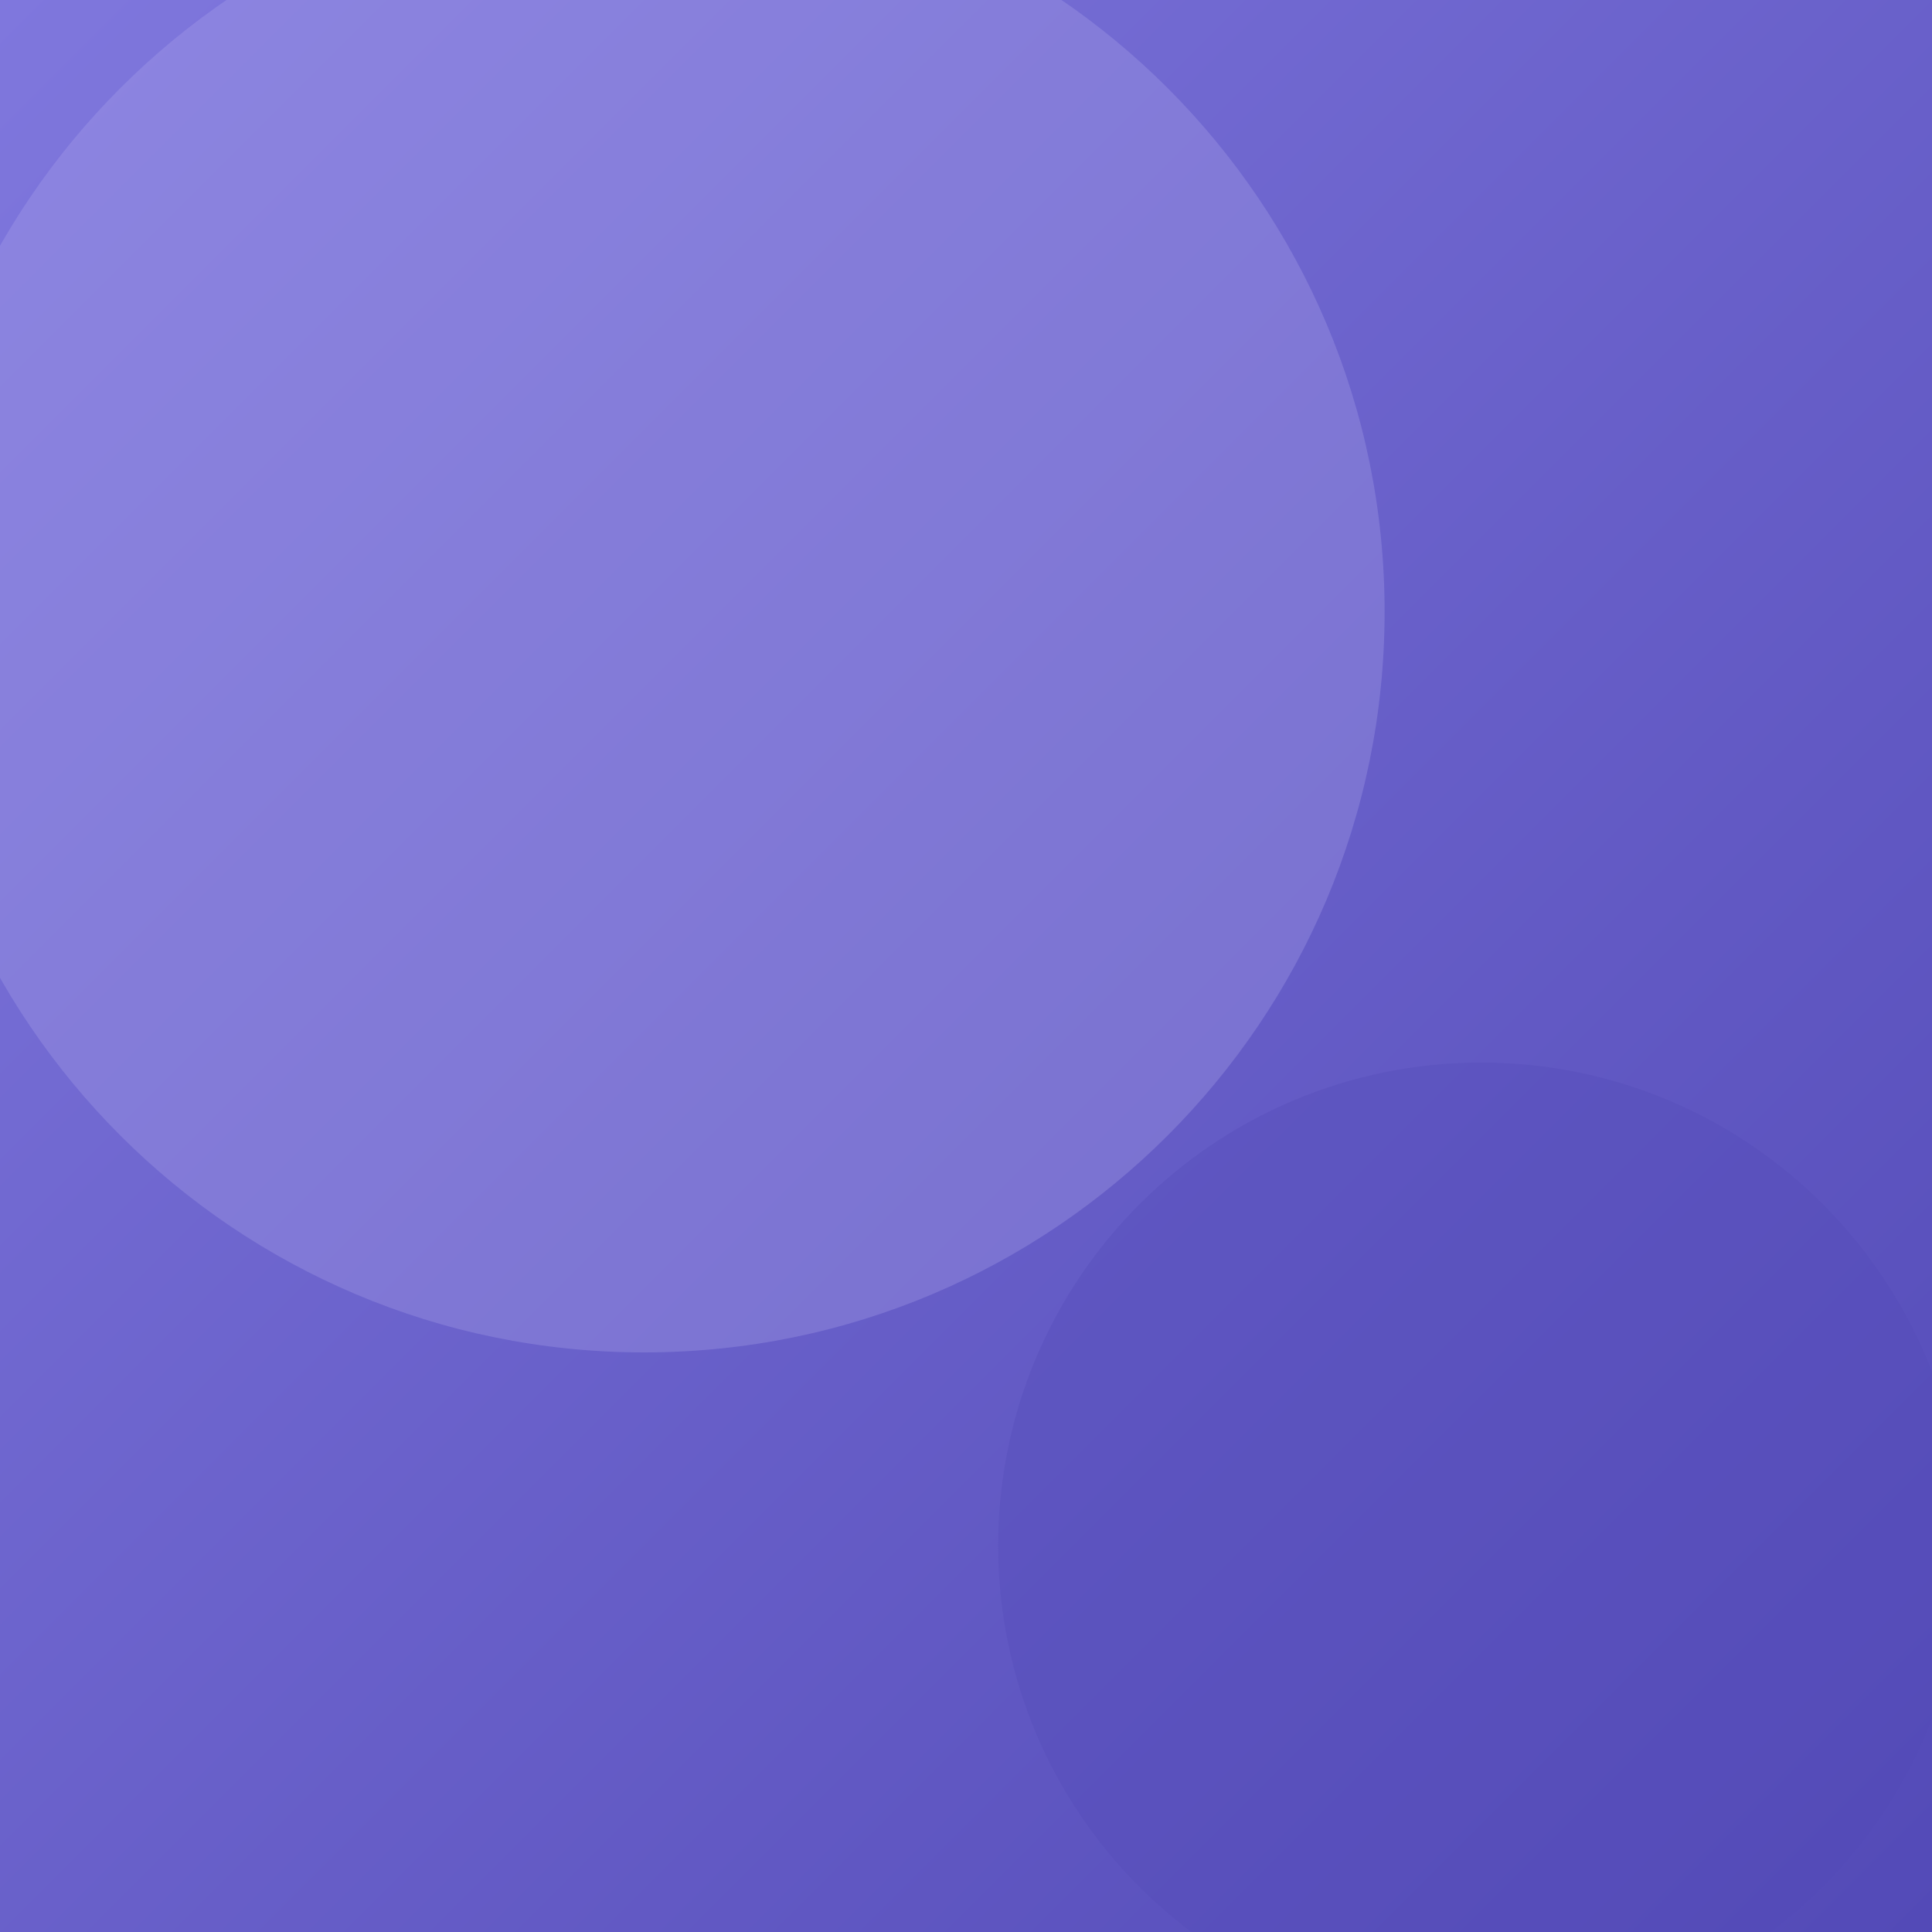
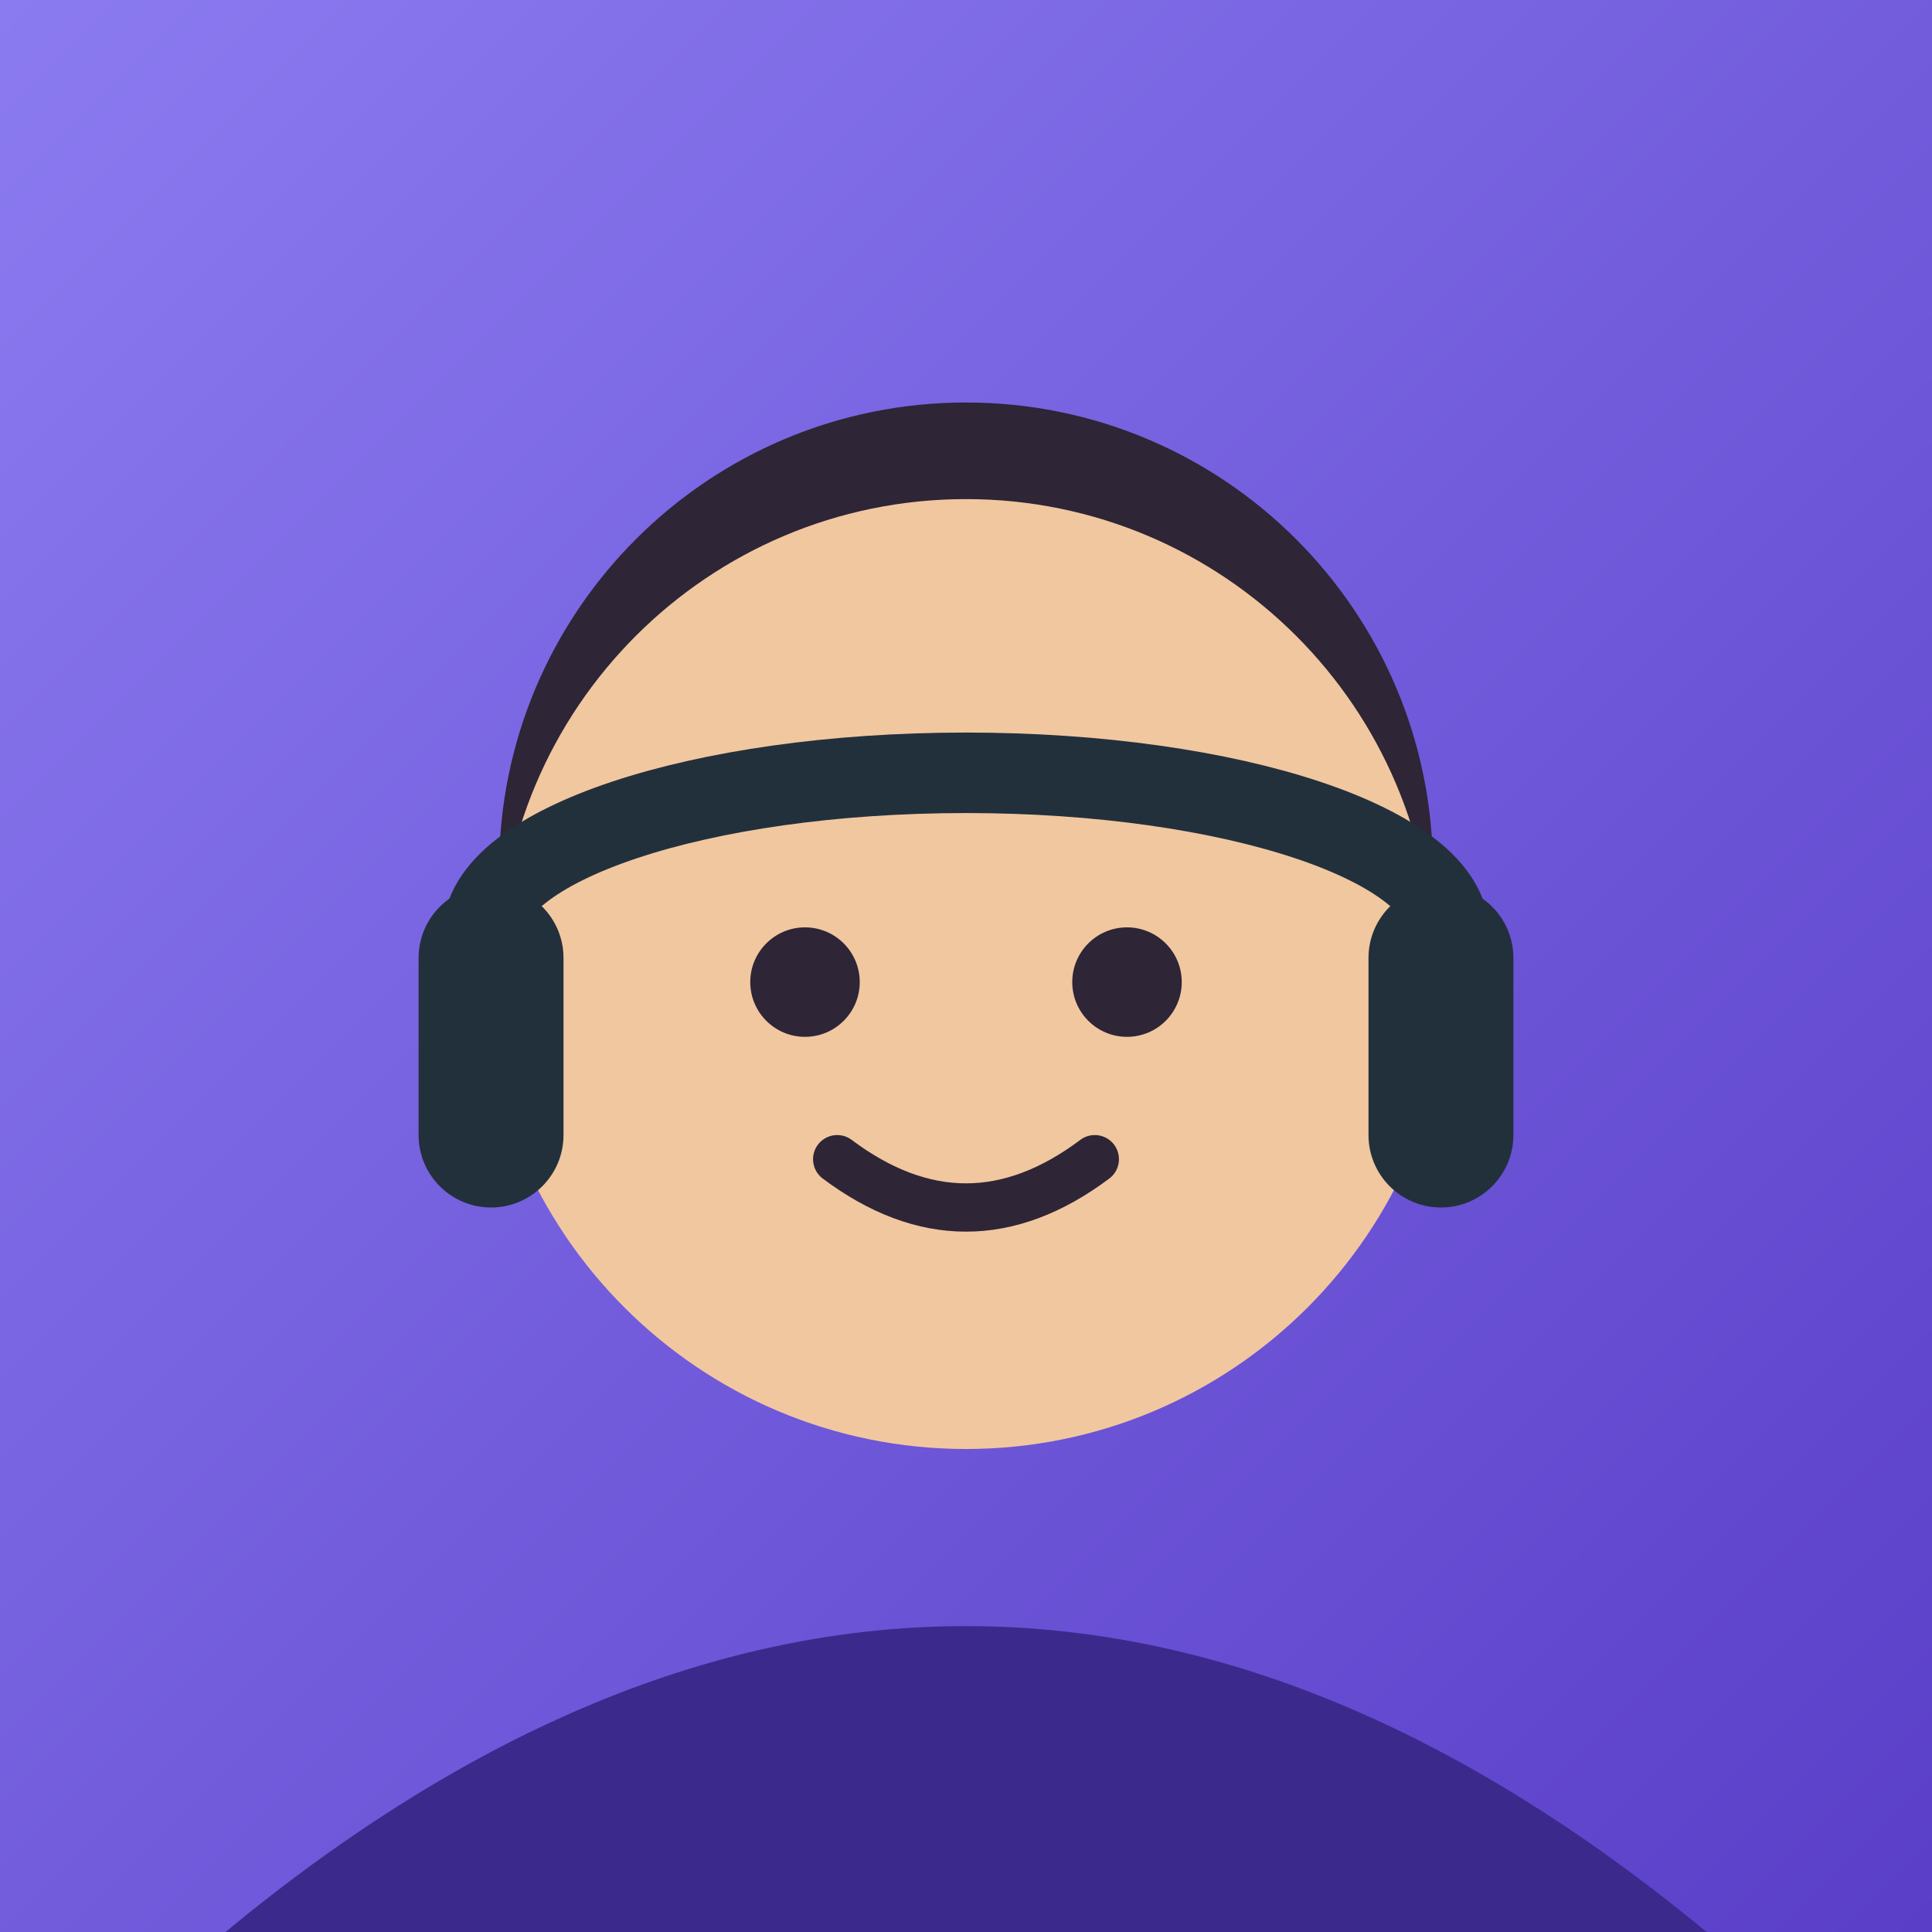
<svg xmlns="http://www.w3.org/2000/svg" viewBox="0 0 120 120">
  <defs>
-     <linearGradient id="a1" x1="0" y1="0" x2="120" y2="120" gradientUnits="userSpaceOnUse">
-       <stop offset="0" stop-color="#7F77DD" />
-       <stop offset="1" stop-color="#534AB7" />
+     <linearGradient id="a1bg" x1="0" y1="0" x2="120" y2="120" gradientUnits="userSpaceOnUse">
+       <stop offset="0" stop-color="#8B7BF0" />
+       <stop offset="1" stop-color="#5A3EC8" />
    </linearGradient>
  </defs>
-   <rect width="120" height="120" fill="url(#a1)" />
-   <circle cx="40" cy="38" r="46" fill="#AFA9EC" opacity="0.30" />
-   <circle cx="92" cy="96" r="30" fill="#534AB7" opacity="0.35" />
+   <rect width="120" height="120" fill="url(#a1bg)" />
+   <path d="M14 120 Q60 82 106 120 Z" fill="#3B2A8C" />
+   <circle cx="60" cy="60" r="30" fill="#F1C7A0" />
+   <path d="M31 60 a29 29 0 0 1 58 0 v-6 a29 29 0 0 0 -58 0 Z" fill="#2E2536" />
+   <path d="M30 58 a30 10 0 0 1 60 0" fill="none" stroke="#22303C" stroke-width="5" />
+   <rect x="26" y="55" width="9" height="20" rx="4.5" fill="#22303C" />
+   <rect x="85" y="55" width="9" height="20" rx="4.5" fill="#22303C" />
+   <circle cx="50" cy="61" r="3.4" fill="#2E2536" />
+   <circle cx="70" cy="61" r="3.4" fill="#2E2536" />
+   <path d="M52 72 q8 6 16 0" fill="none" stroke="#2E2536" stroke-width="3" stroke-linecap="round" />
</svg>
